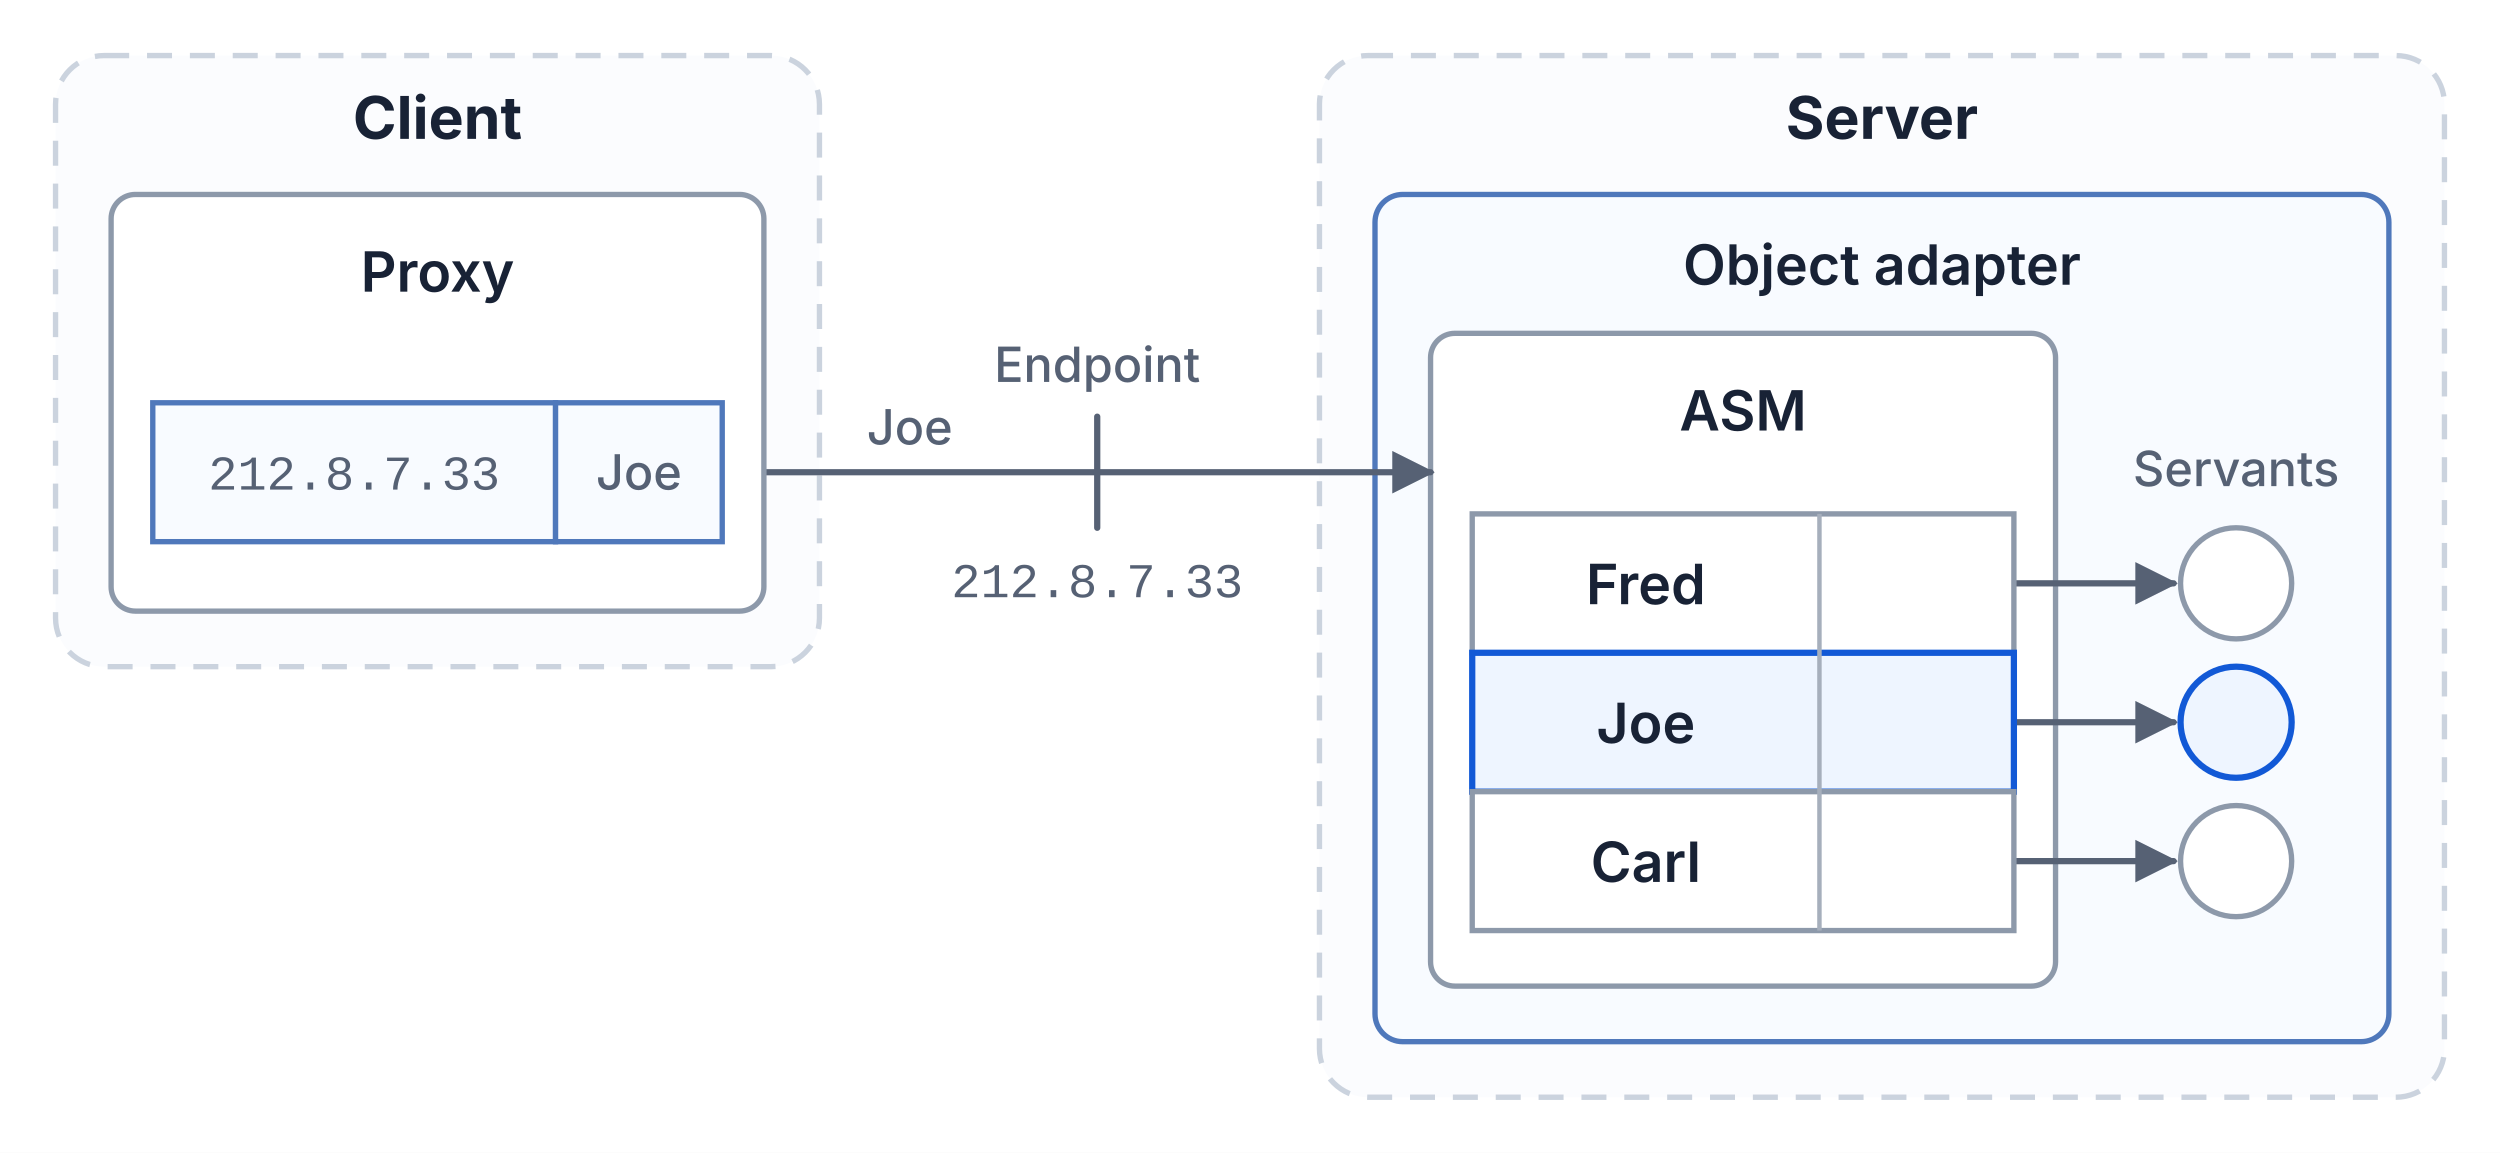
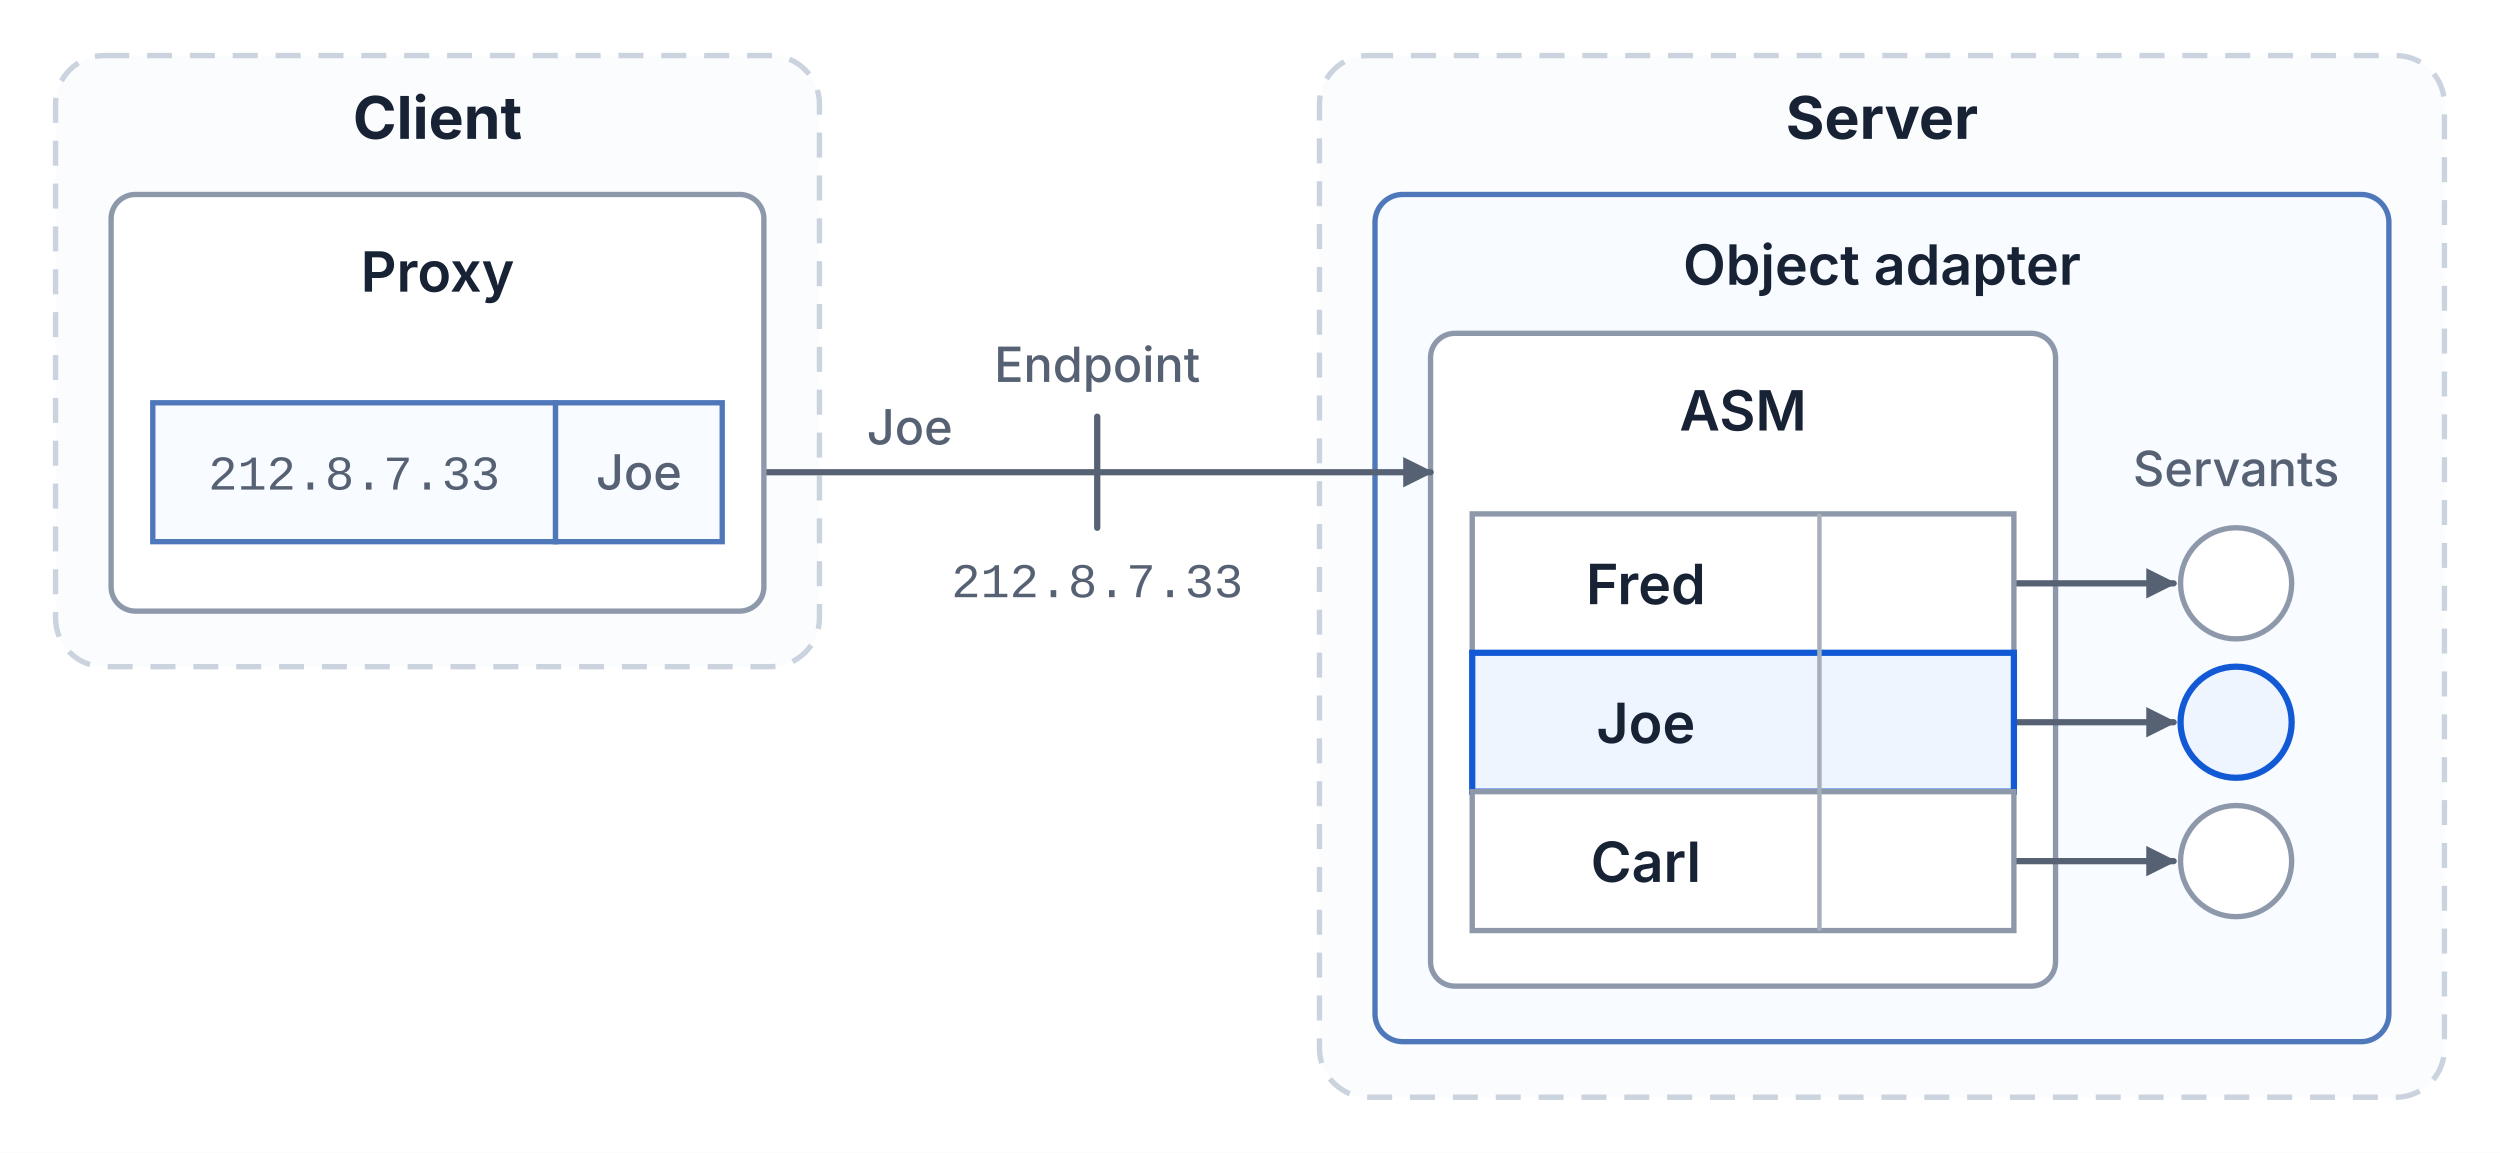
<svg xmlns="http://www.w3.org/2000/svg" width="700" height="322.78" viewBox="0 0 720 332" role="img" aria-labelledby="title description">
  <defs>
-     <marker id="arrow" viewBox="0 0 8 8" refX="7.2" refY="4" markerWidth="7" markerHeight="7" orient="auto-start-reverse">
+     <marker id="arrow" viewBox="0 0 8 8" refX="7.2" refY="4" markerWidth="5" markerHeight="5" orient="auto-start-reverse">
      <path d="M 0 0 L 8 4 L 0 8 Z" fill="#566174" />
    </marker>
  </defs>
  <style>
    text {
      fill: #182235;
      font-family: Inter, ui-sans-serif, system-ui, -apple-system, BlinkMacSystemFont, "Segoe UI", sans-serif;
    }
    .process-title {
      font-size: 17px;
      font-weight: 650;
      text-anchor: middle;
    }
    .label {
      font-size: 16px;
      font-weight: 600;
      text-anchor: middle;
    }
    .annotation {
      fill: #566174;
      font-size: 14px;
      font-weight: 500;
      text-anchor: middle;
    }
    .code {
      font-family: ui-monospace, SFMono-Regular, Menlo, Monaco, Consolas, "Liberation Mono", monospace;
    }
    .process-boundary {
      fill: #fbfcfe;
      stroke: #cbd3de;
      stroke-dasharray: 7 5;
      stroke-width: 1.5;
    }
    .application {
      fill: #ffffff;
      stroke: #8d99aa;
      stroke-width: 1.5;
    }
    .api {
      fill: #f8fbff;
      stroke: #4f78bb;
      stroke-width: 1.5;
    }
    .runtime {
      fill: #eef5ff;
      stroke: #1259d6;
      stroke-width: 1.75;
    }
    .connector {
      fill: none;
      stroke: #566174;
      stroke-width: 1.75;
      stroke-linecap: round;
      stroke-linejoin: round;
    }
    .one-way {
      marker-end: url(#arrow);
    }
    .divider {
      fill: none;
      stroke: #a6afbc;
      stroke-width: 1.25;
    }
  </style>
  <rect width="720" height="332" fill="#ffffff" />
  <g id="boundaries" aria-hidden="true">
    <rect class="process-boundary" x="16" y="16" width="220" height="176" rx="14" vector-effect="non-scaling-stroke" />
    <rect class="process-boundary" x="380" y="16" width="324" height="300" rx="14" vector-effect="non-scaling-stroke" />
    <rect class="api" x="396" y="56" width="292" height="244" rx="8" vector-effect="non-scaling-stroke" />
    <rect class="application" x="412" y="96" width="180" height="188" rx="7" vector-effect="non-scaling-stroke" />
  </g>
  <g id="connectors" aria-hidden="true">
    <path class="connector one-way" d="M 216 136 H 412" vector-effect="non-scaling-stroke" />
    <path class="connector" d="M 316 120 V 152" vector-effect="non-scaling-stroke" />
    <path class="connector one-way" d="M 552 168 H 626" vector-effect="non-scaling-stroke" />
    <path class="connector one-way" d="M 552 208 H 626" vector-effect="non-scaling-stroke" />
    <path class="connector one-way" d="M 552 248 H 626" vector-effect="non-scaling-stroke" />
  </g>
  <g id="components" aria-hidden="true">
    <rect class="application" x="32" y="56" width="188" height="120" rx="7" vector-effect="non-scaling-stroke" />
    <rect class="api" x="44" y="116" width="116" height="40" vector-effect="non-scaling-stroke" />
    <rect class="api" x="160" y="116" width="48" height="40" vector-effect="non-scaling-stroke" />
    <rect class="application" x="424" y="148" width="156" height="40" vector-effect="non-scaling-stroke" />
    <rect class="runtime" x="424" y="188" width="156" height="40" vector-effect="non-scaling-stroke" />
    <rect class="application" x="424" y="228" width="156" height="40" vector-effect="non-scaling-stroke" />
    <path class="divider" d="M 524 148 V 268" vector-effect="non-scaling-stroke" />
    <circle class="application" cx="644" cy="168" r="16" vector-effect="non-scaling-stroke" />
    <circle class="runtime" cx="644" cy="208" r="16" vector-effect="non-scaling-stroke" />
    <circle class="application" cx="644" cy="248" r="16" vector-effect="non-scaling-stroke" />
  </g>
  <g id="labels">
    <text class="process-title" x="126" y="40">Client</text>
    <text class="process-title" x="542" y="40">Server</text>
    <text class="label" x="126" y="84">Proxy</text>
    <text class="annotation code" x="102" y="141">212.8.7.33</text>
    <text class="annotation" x="184" y="141">Joe</text>
    <text class="annotation" x="262" y="128">Joe</text>
    <text class="annotation" x="316" y="110">Endpoint</text>
    <text class="annotation code" x="316" y="172">212.8.7.33</text>
    <text class="label" x="542" y="82">Object adapter</text>
    <text class="label" x="502" y="124">ASM</text>
    <text class="annotation" x="644" y="140">Servants</text>
    <text class="label" x="474" y="174">Fred</text>
    <text class="label" x="474" y="214">Joe</text>
    <text class="label" x="474" y="254">Carl</text>
  </g>
</svg>
